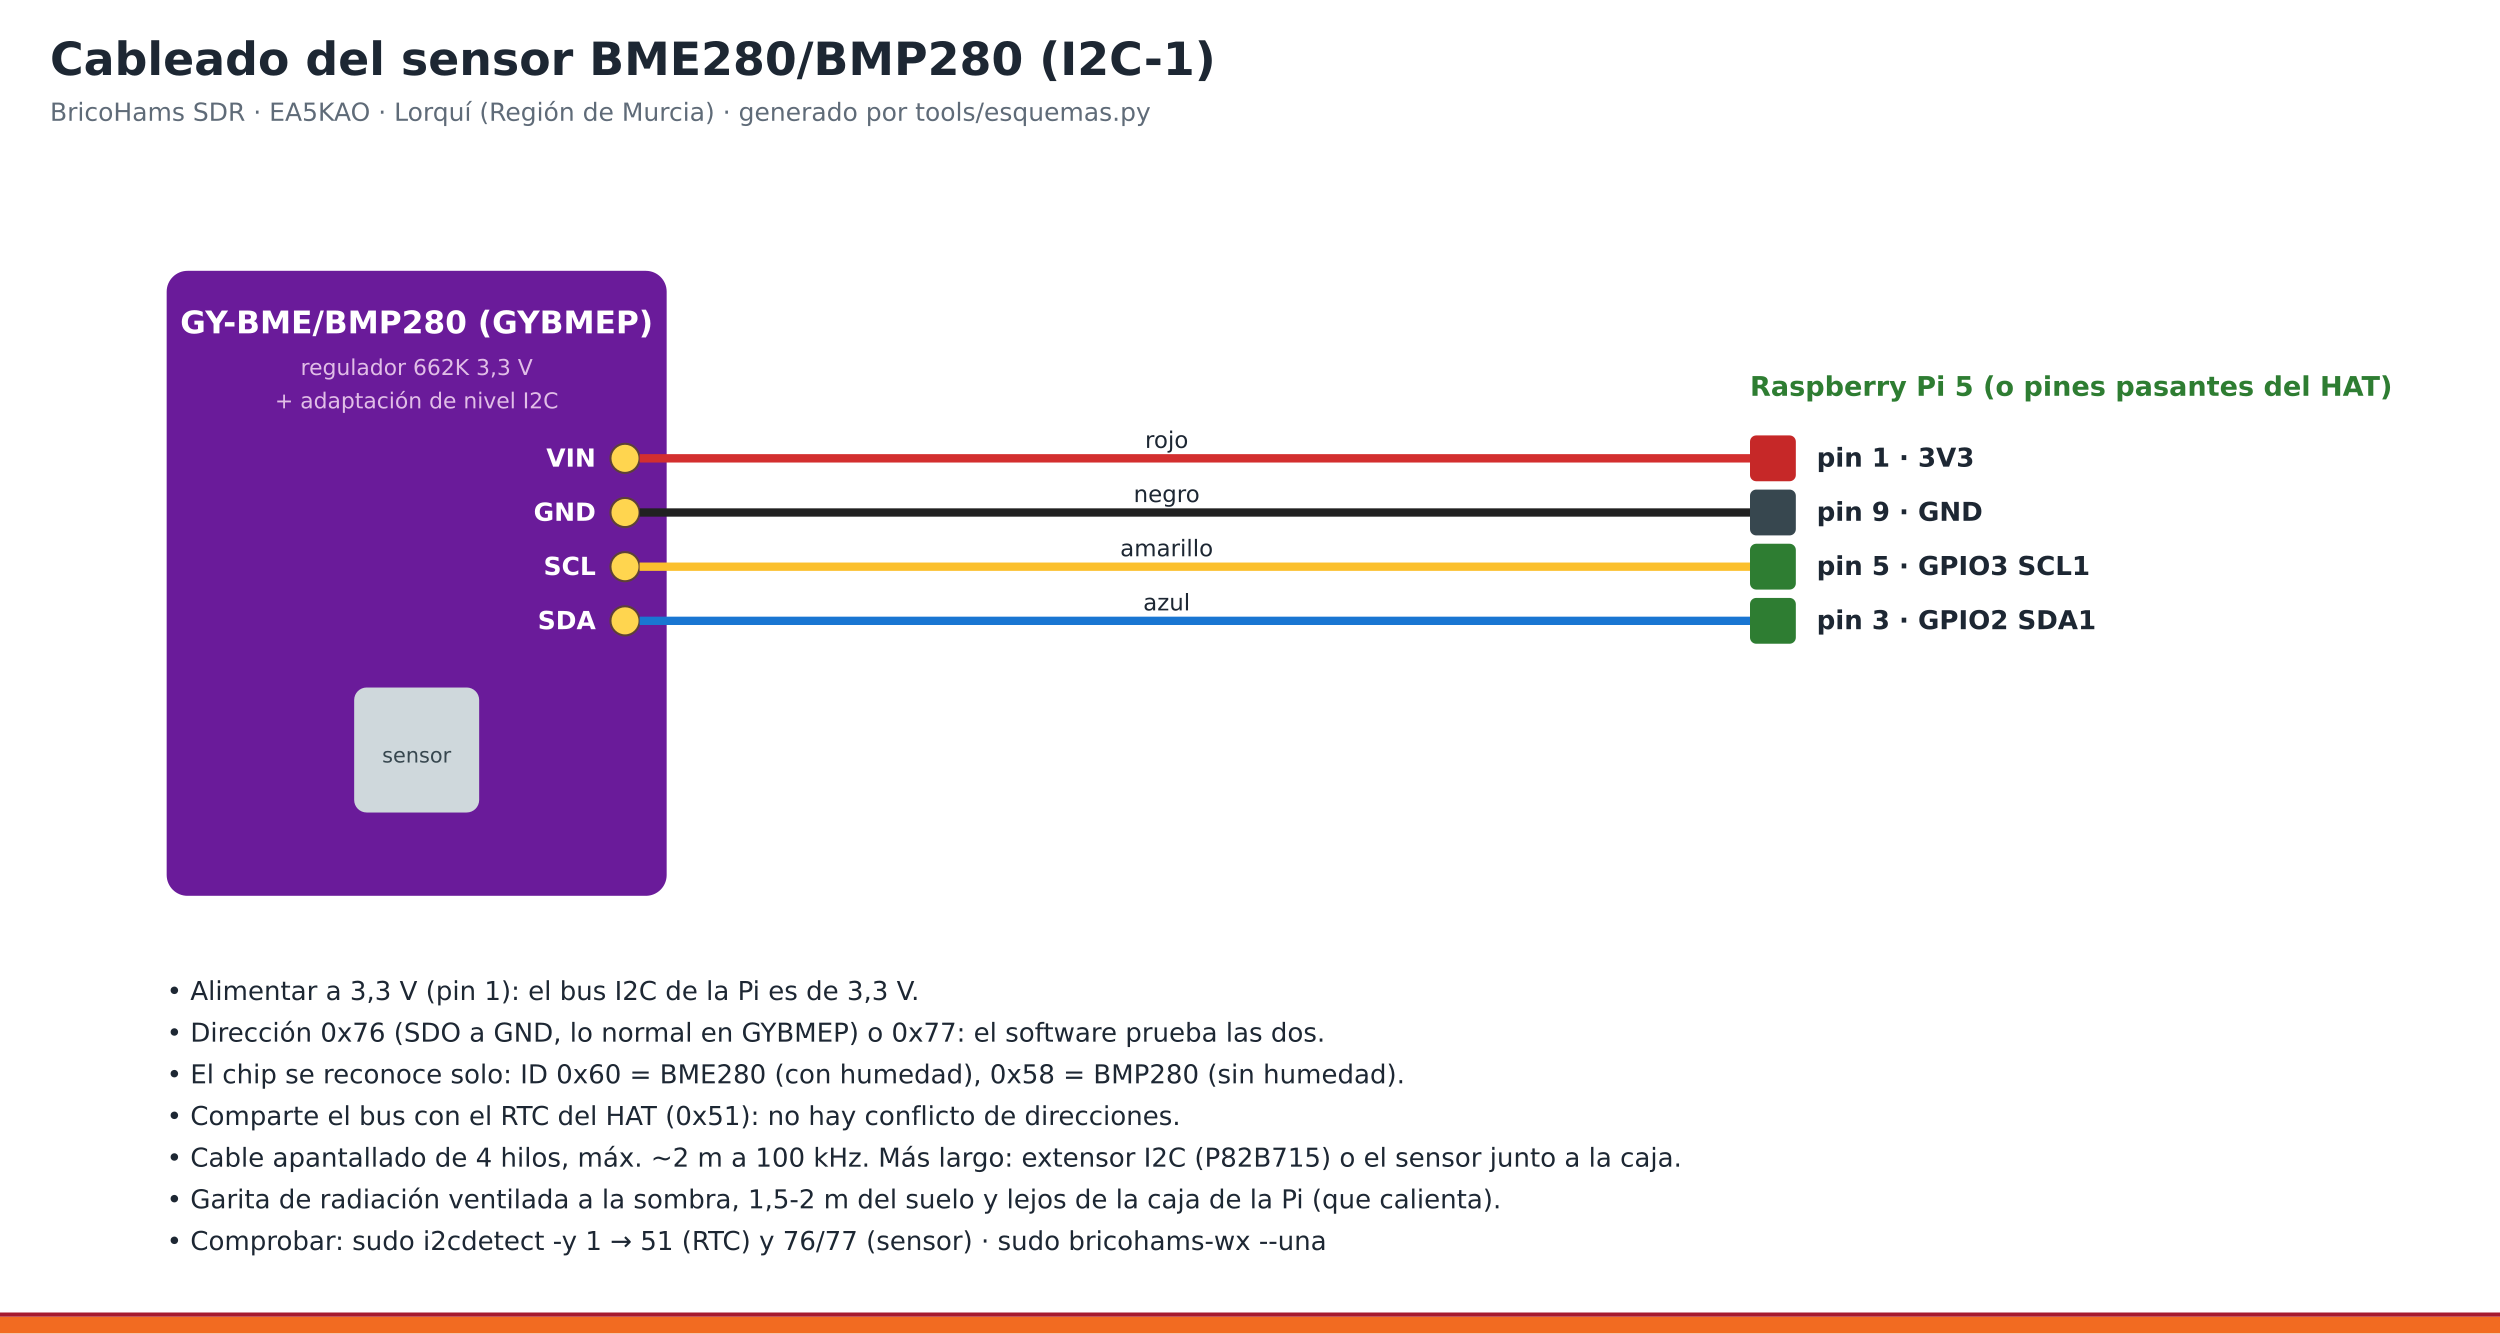
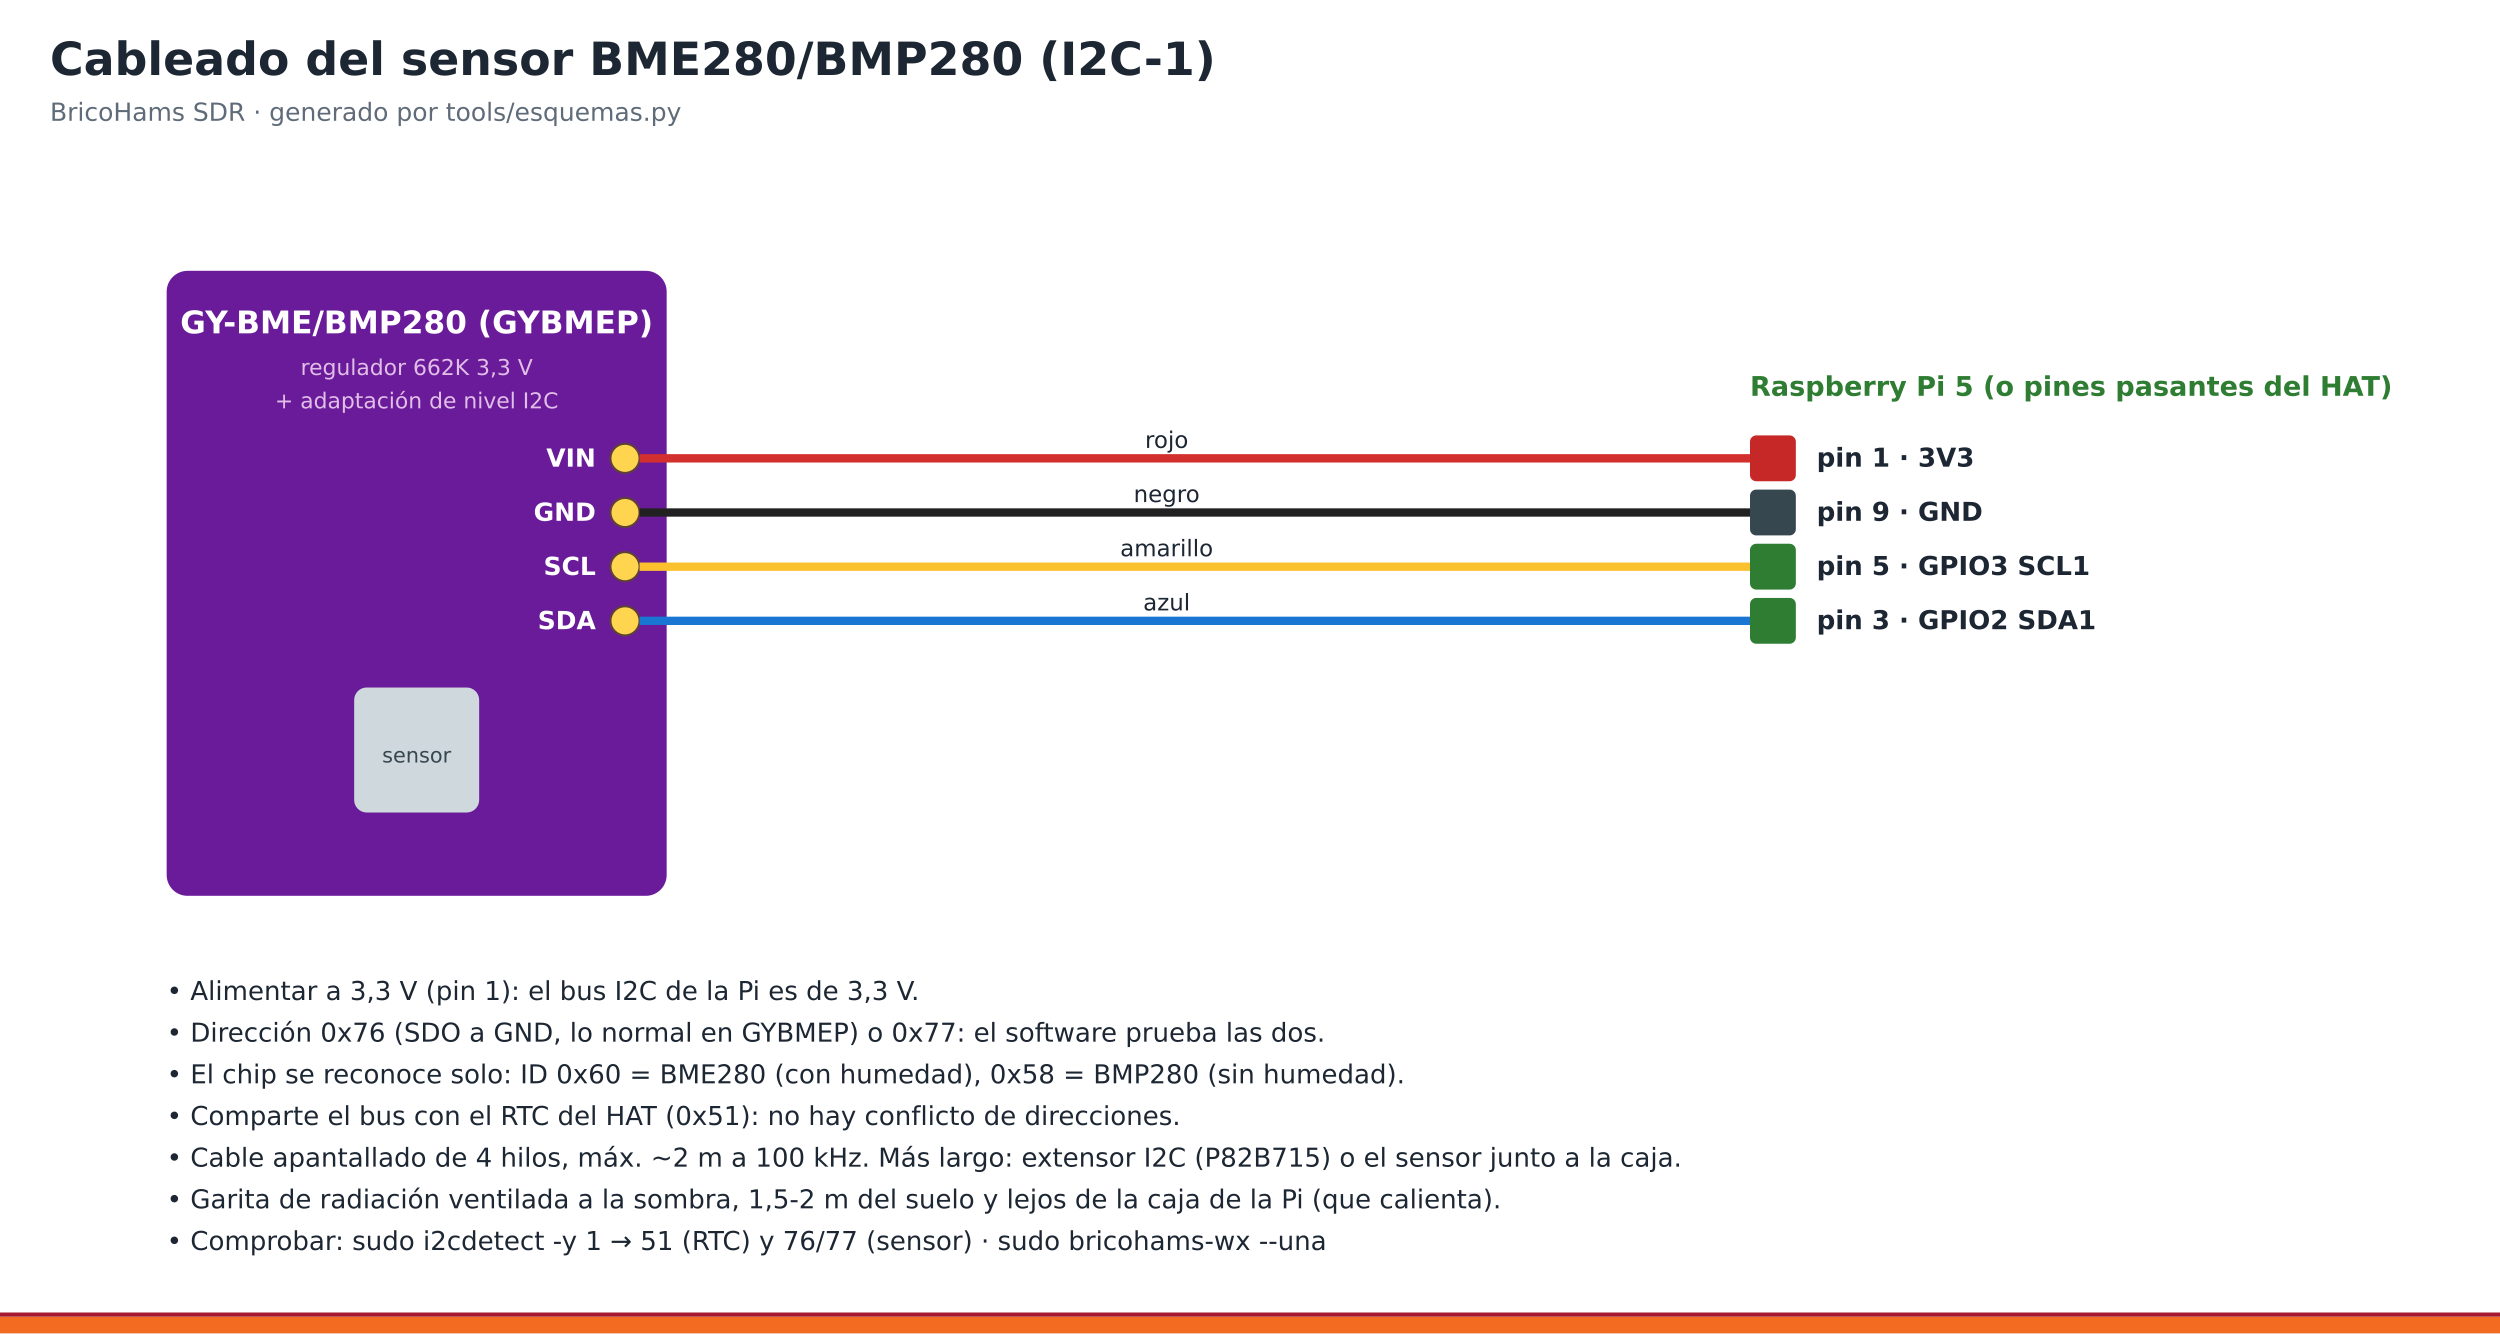
<svg xmlns="http://www.w3.org/2000/svg" width="1200" height="640" viewBox="0 0 1200 640" font-family="DejaVu Sans, Arial, sans-serif">
  <rect width="1200" height="640" fill="#ffffff" />
  <text x="24" y="36" font-size="22" font-weight="bold" fill="#1d2733">Cableado del sensor BME280/BMP280 (I2C-1)</text>
-   <text x="24" y="58" font-size="12" fill="#5f6b78">BricoHams SDR · EA5KAO · Lorquí (Región de Murcia) · generado por tools/esquemas.py</text>
+   <text x="24" y="58" font-size="12" fill="#5f6b78">BricoHams SDR · generado por tools/esquemas.py</text>
  <rect x="0" y="632" width="1200" height="8" fill="#F26B21" />
  <rect x="0" y="630" width="1200" height="2" fill="#A6192E" />
  <defs>
    <marker id="a9aa6b2" markerWidth="10" markerHeight="8" refX="9" refY="4" orient="auto">
      <path d="M0,0 L10,4 L0,8 z" fill="#9aa6b2" />
    </marker>
  </defs>
  <rect x="80" y="130" width="240" height="300" rx="10" fill="#6a1b9a" />
  <text x="200" y="160" font-size="15" text-anchor="middle" fill="#fff" font-weight="bold">GY-BME/BMP280 (GYBMEP)</text>
  <text x="200" y="180" font-size="10.5" text-anchor="middle" fill="#e1bee7">regulador 662K 3,3 V</text>
  <text x="200" y="196" font-size="10.5" text-anchor="middle" fill="#e1bee7">+ adaptación de nivel I2C</text>
  <rect x="170" y="330" width="60" height="60" rx="6" fill="#cfd8dc" />
  <text x="200" y="366" font-size="10" text-anchor="middle" fill="#37474f">sensor</text>
  <circle cx="300" cy="220" r="7" fill="#ffd54f" stroke="#5d4037" />
  <text x="286" y="224" font-size="12" text-anchor="end" fill="#fff" font-weight="bold">VIN</text>
  <path d="M307,220 C520,220 620,220 840,220" stroke="#d32f2f" stroke-width="4" fill="none" />
  <text x="560" y="215" font-size="11" text-anchor="middle" fill="#1d2733">rojo</text>
  <rect x="840" y="209" width="22" height="22" rx="3" fill="#c62828" />
  <text x="872" y="224" font-size="12.5" fill="#1d2733" font-weight="bold">pin 1 · 3V3</text>
  <circle cx="300" cy="246" r="7" fill="#ffd54f" stroke="#5d4037" />
  <text x="286" y="250" font-size="12" text-anchor="end" fill="#fff" font-weight="bold">GND</text>
  <path d="M307,246 C520,246 620,246 840,246" stroke="#212121" stroke-width="4" fill="none" />
  <text x="560" y="241" font-size="11" text-anchor="middle" fill="#1d2733">negro</text>
  <rect x="840" y="235" width="22" height="22" rx="3" fill="#37474f" />
  <text x="872" y="250" font-size="12.5" fill="#1d2733" font-weight="bold">pin 9 · GND</text>
  <circle cx="300" cy="272" r="7" fill="#ffd54f" stroke="#5d4037" />
  <text x="286" y="276" font-size="12" text-anchor="end" fill="#fff" font-weight="bold">SCL</text>
  <path d="M307,272 C520,272 620,272 840,272" stroke="#fbc02d" stroke-width="4" fill="none" />
  <text x="560" y="267" font-size="11" text-anchor="middle" fill="#1d2733">amarillo</text>
  <rect x="840" y="261" width="22" height="22" rx="3" fill="#2e7d32" />
  <text x="872" y="276" font-size="12.5" fill="#1d2733" font-weight="bold">pin 5 · GPIO3 SCL1</text>
  <circle cx="300" cy="298" r="7" fill="#ffd54f" stroke="#5d4037" />
  <text x="286" y="302" font-size="12" text-anchor="end" fill="#fff" font-weight="bold">SDA</text>
  <path d="M307,298 C520,298 620,298 840,298" stroke="#1976d2" stroke-width="4" fill="none" />
  <text x="560" y="293" font-size="11" text-anchor="middle" fill="#1d2733">azul</text>
  <rect x="840" y="287" width="22" height="22" rx="3" fill="#2e7d32" />
  <text x="872" y="302" font-size="12.5" fill="#1d2733" font-weight="bold">pin 3 · GPIO2 SDA1</text>
  <text x="840" y="190" font-size="13" fill="#2e7d32" font-weight="bold">Raspberry Pi 5 (o pines pasantes del HAT)</text>
  <text x="80" y="480" font-size="12.5" fill="#1d2733">• Alimentar a 3,3 V (pin 1): el bus I2C de la Pi es de 3,3 V.</text>
  <text x="80" y="500" font-size="12.5" fill="#1d2733">• Dirección 0x76 (SDO a GND, lo normal en GYBMEP) o 0x77: el software prueba las dos.</text>
  <text x="80" y="520" font-size="12.5" fill="#1d2733">• El chip se reconoce solo: ID 0x60 = BME280 (con humedad), 0x58 = BMP280 (sin humedad).</text>
  <text x="80" y="540" font-size="12.5" fill="#1d2733">• Comparte el bus con el RTC del HAT (0x51): no hay conflicto de direcciones.</text>
  <text x="80" y="560" font-size="12.5" fill="#1d2733">• Cable apantallado de 4 hilos, máx. ~2 m a 100 kHz. Más largo: extensor I2C (P82B715) o el sensor junto a la caja.</text>
  <text x="80" y="580" font-size="12.5" fill="#1d2733">• Garita de radiación ventilada a la sombra, 1,5-2 m del suelo y lejos de la caja de la Pi (que calienta).</text>
  <text x="80" y="600" font-size="12.5" fill="#1d2733">• Comprobar: sudo i2cdetect -y 1 → 51 (RTC) y 76/77 (sensor) · sudo bricohams-wx --una</text>
</svg>
